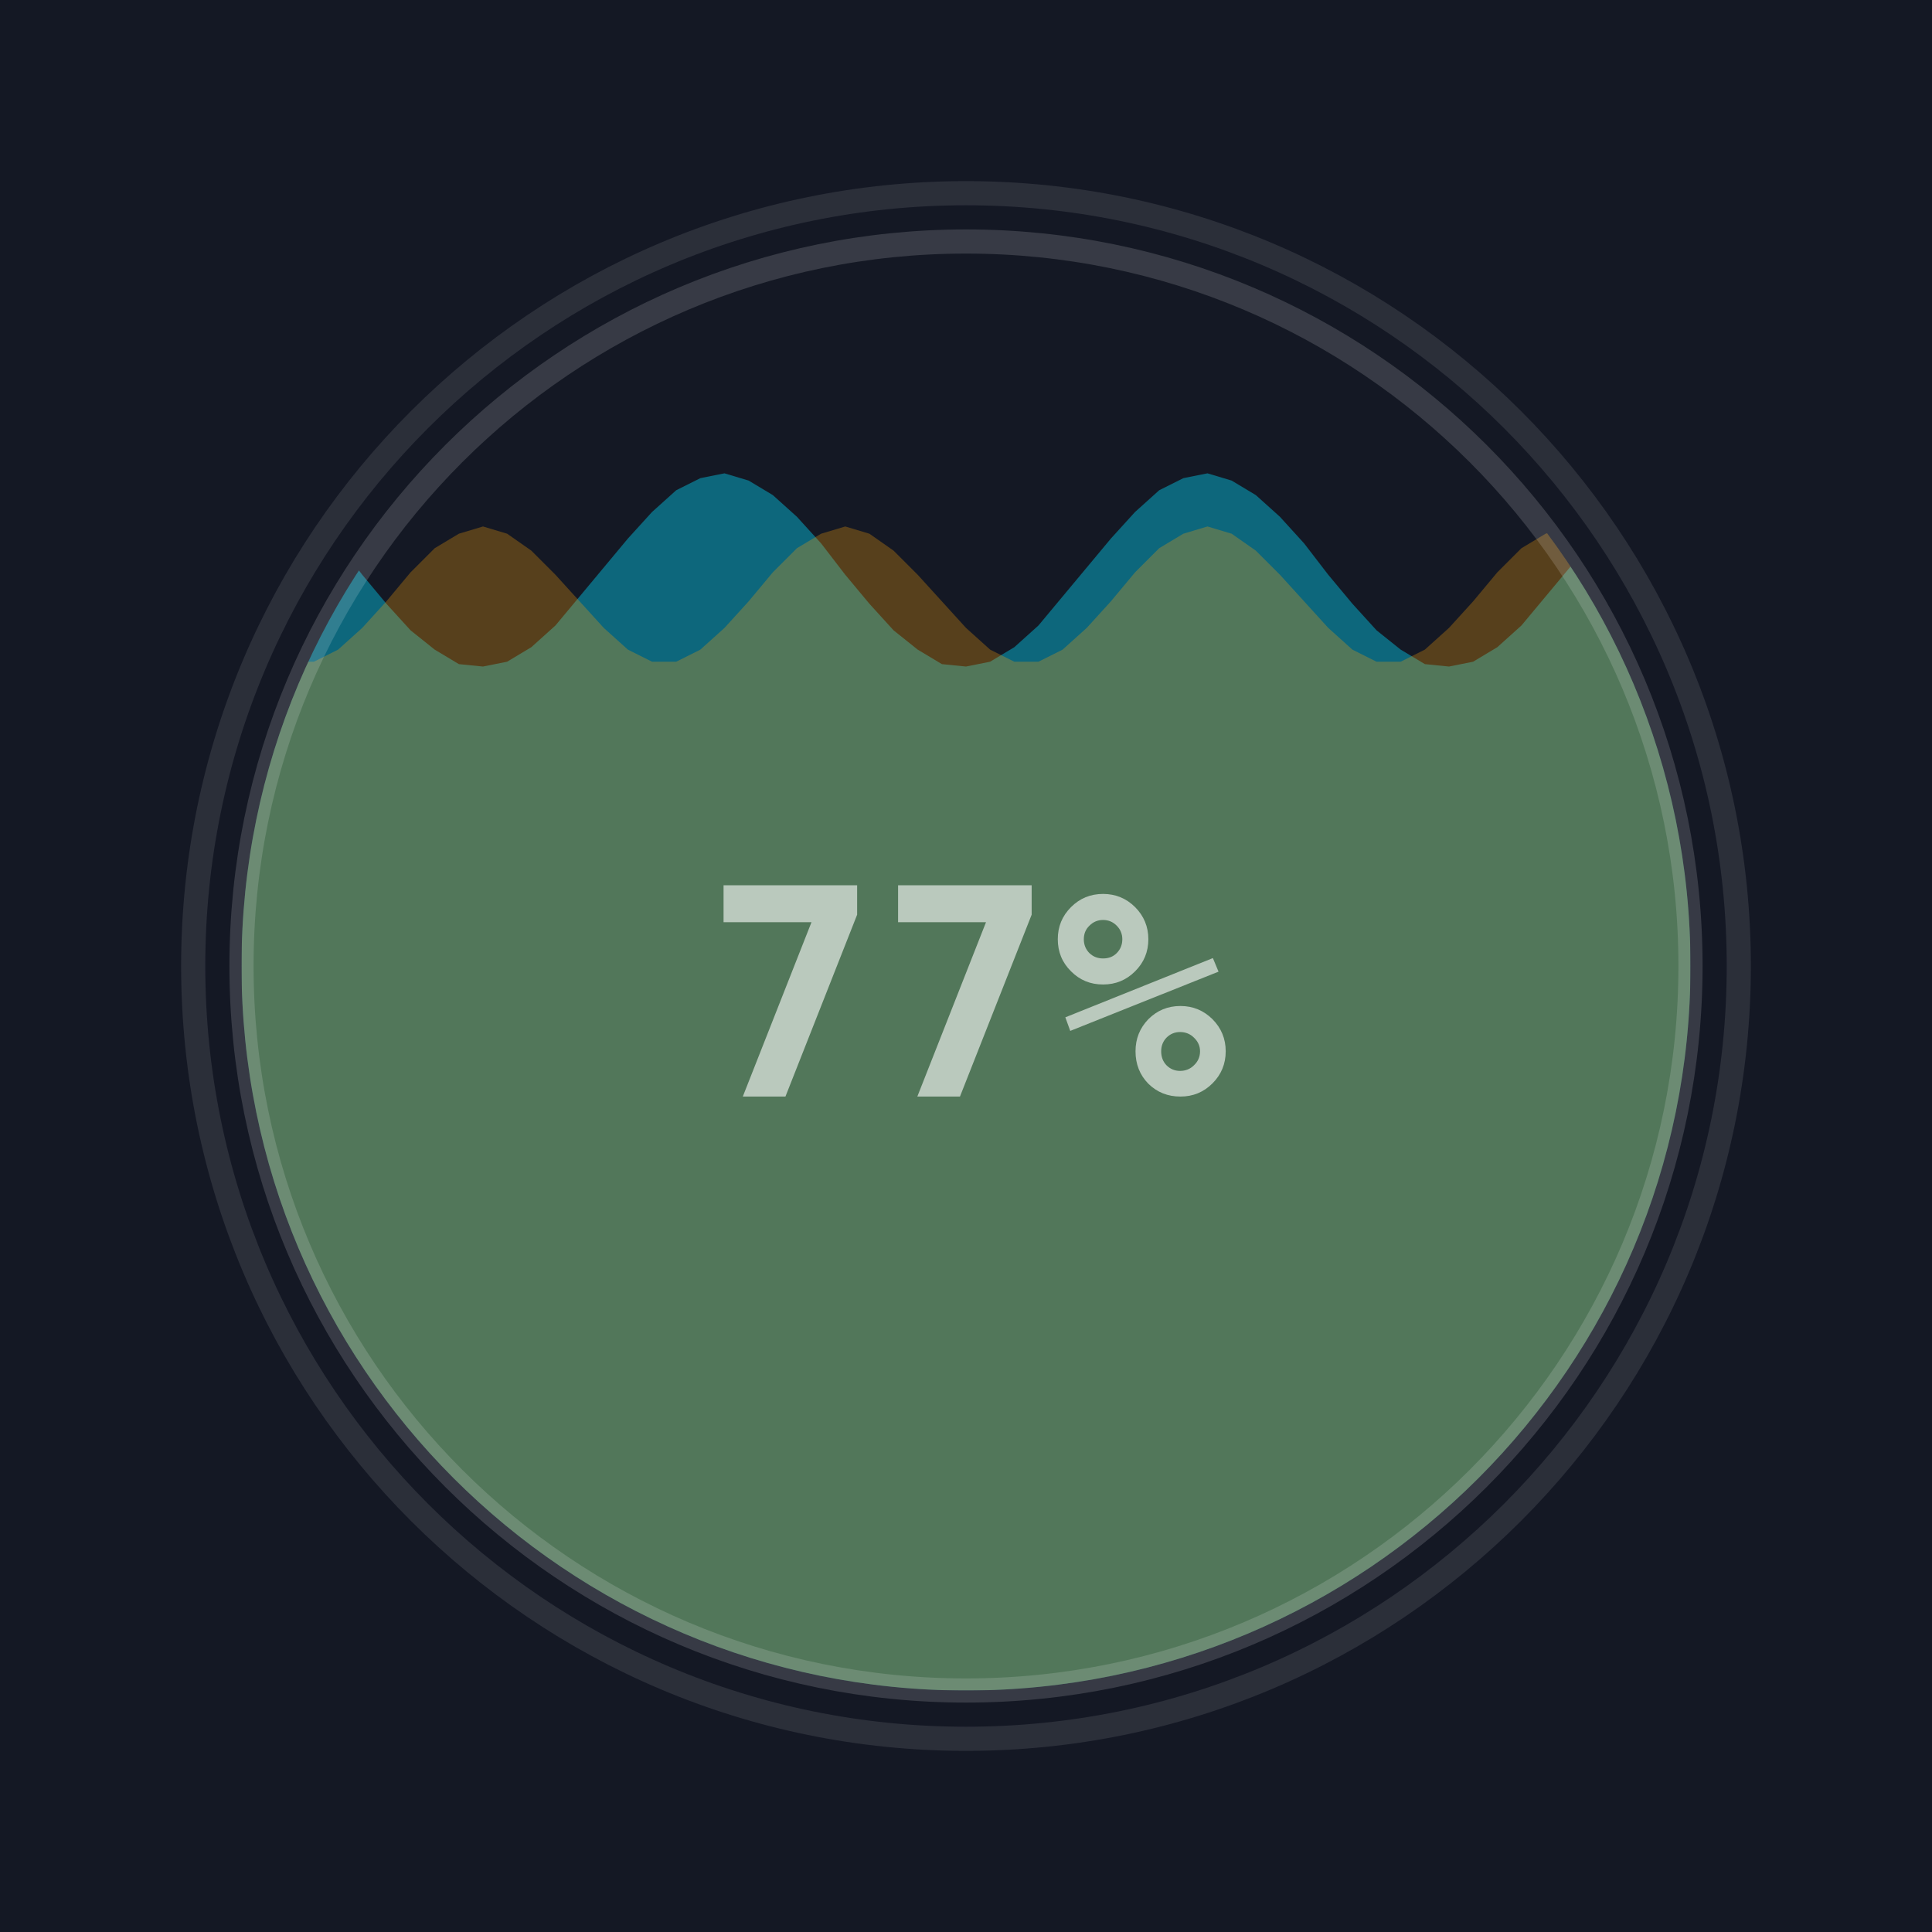
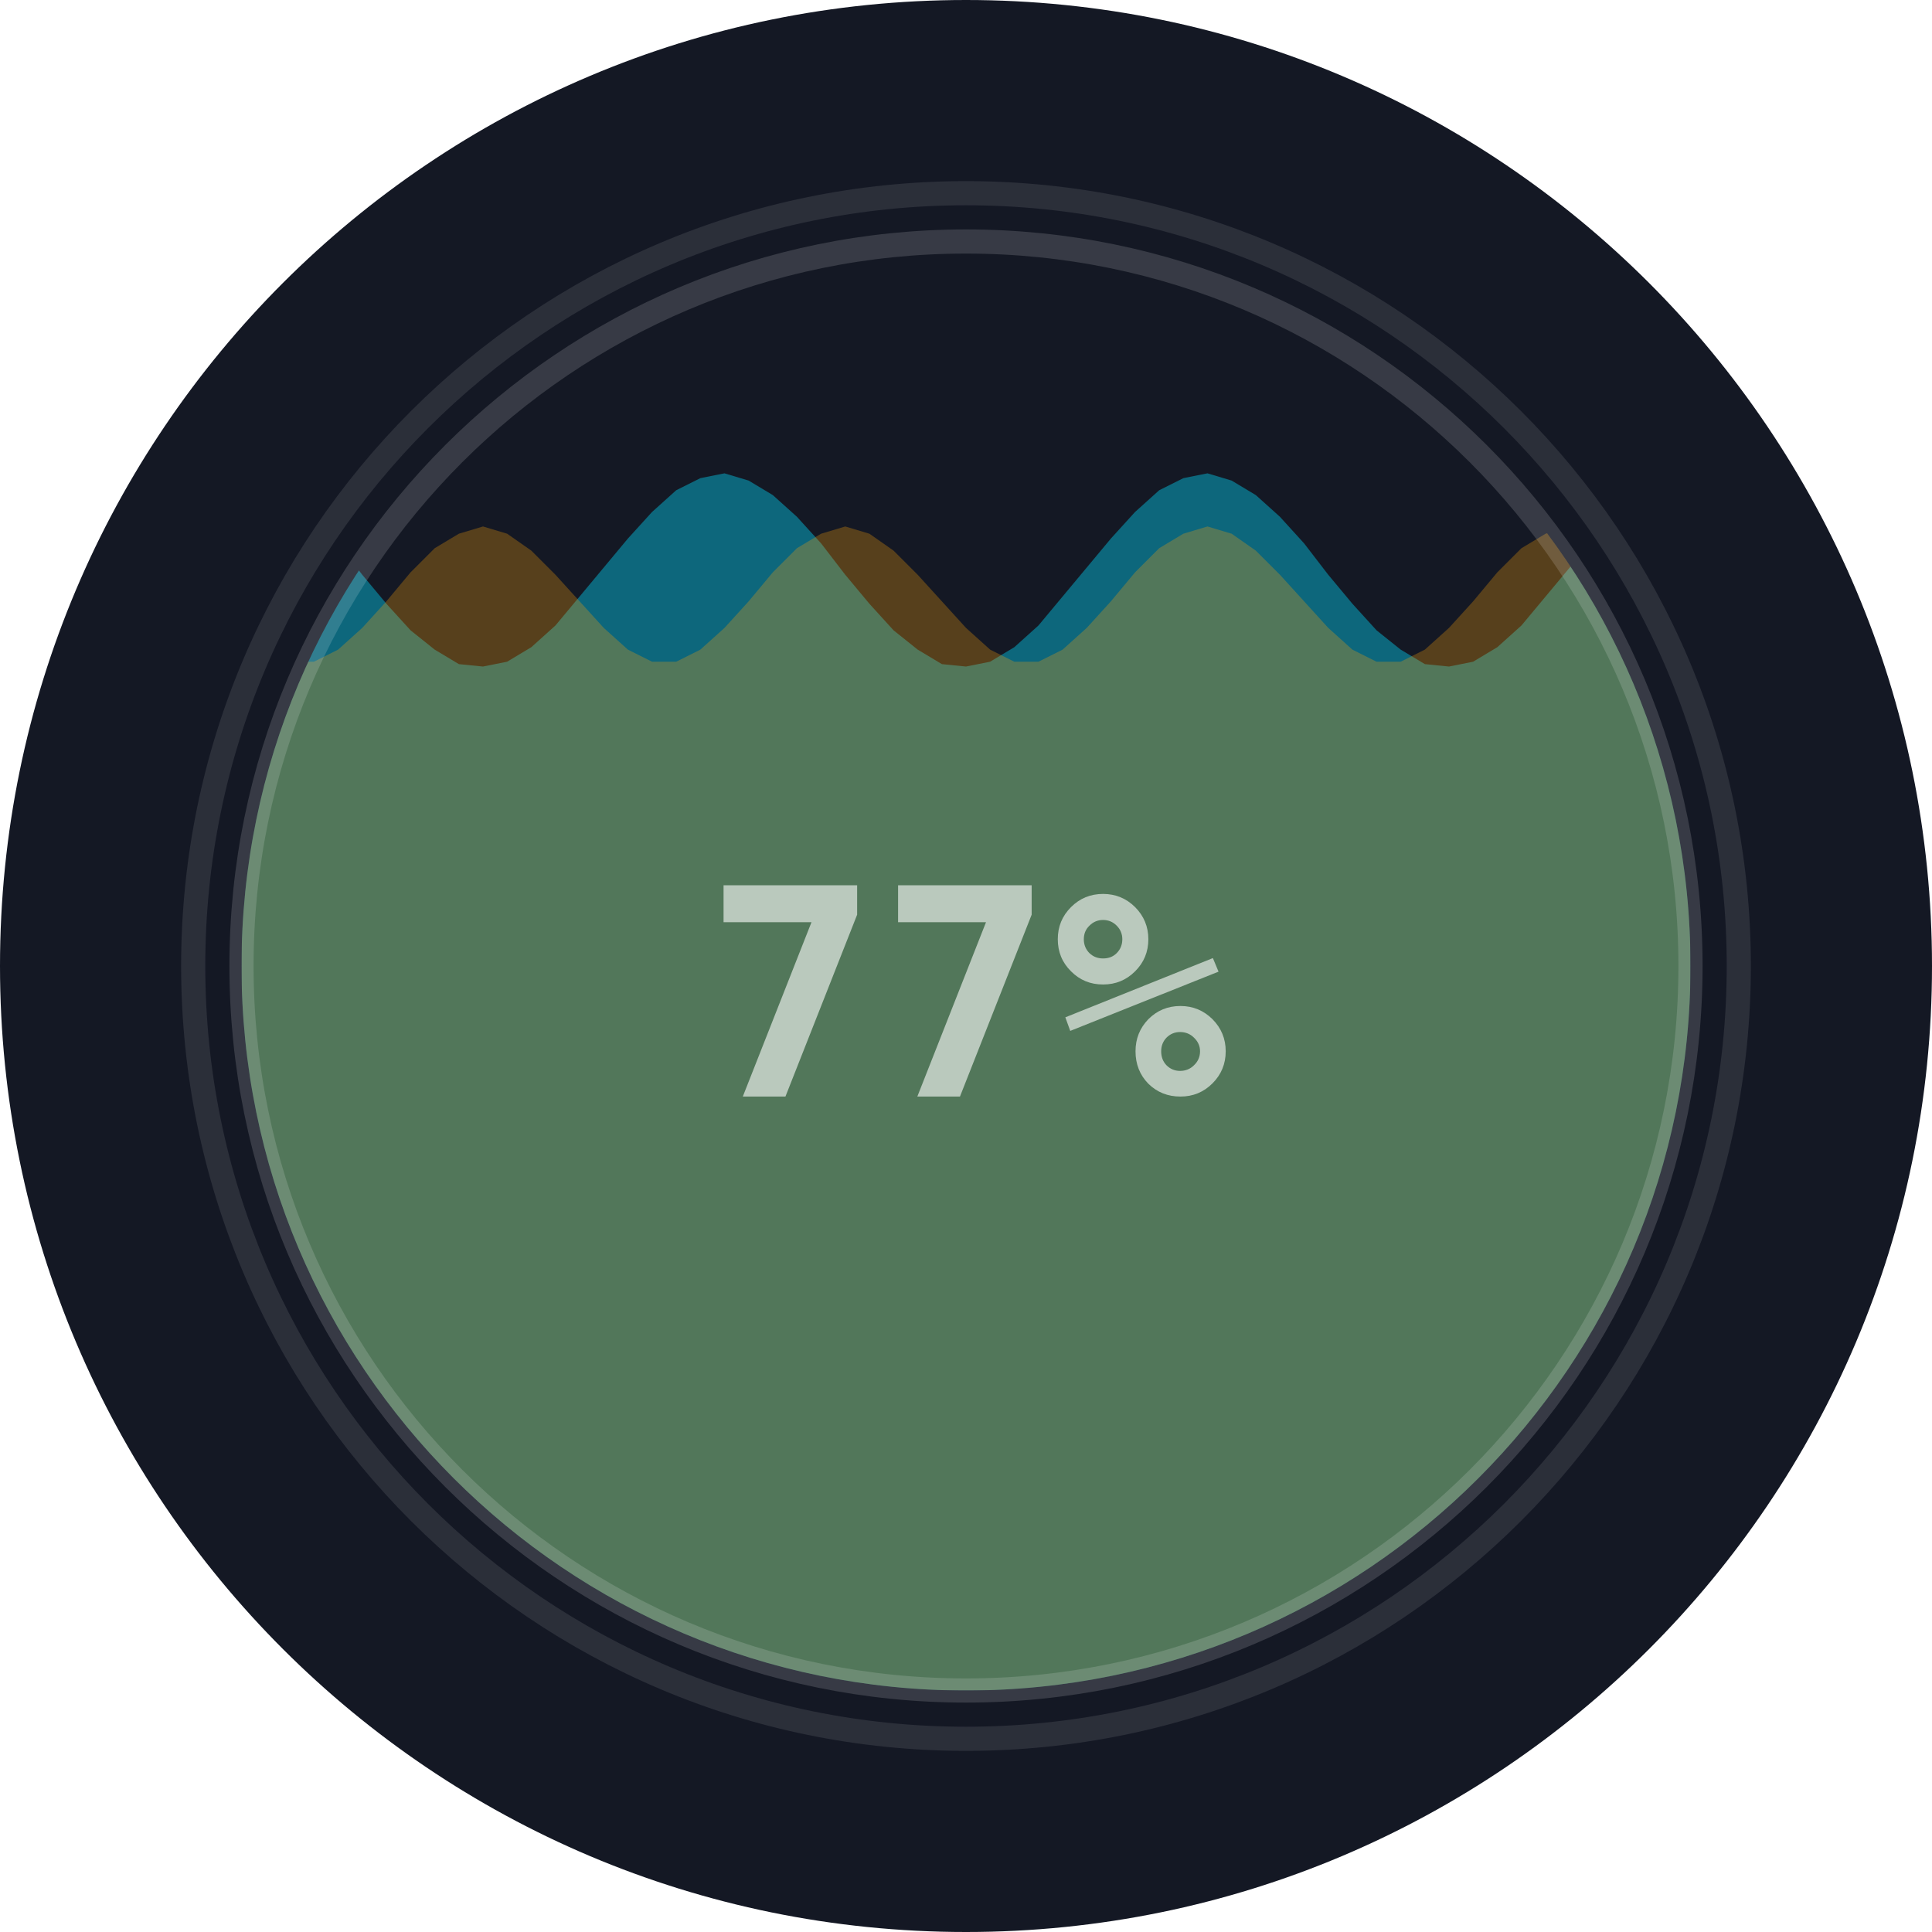
<svg xmlns="http://www.w3.org/2000/svg" viewBox="0 0 80 80" fill="none" width="40" height="40">
-   <rect width="80" height="80" fill="#141824" />
-   <circle cx="40" cy="40" r="32" fill="none" stroke="rgba(255,255,255,0.1)" stroke-width="1" />
  <defs>
-     <clipPath id="lc3386">
-       <circle cx="40" cy="40" r="30" />
+     <clipPath id="vc645088871">
+       <circle cx="40" cy="40" r="40" />
    </clipPath>
  </defs>
-   <g clip-path="url(#lc3386)">
-     <path d="M10,23.6 L10.0,19.6 L11.0,19.9 L12.0,20.5 L13.0,21.4 L14.0,22.5 L15.0,23.8 L16.0,25.0 L17.0,26.1 L18.0,26.9 L19.0,27.5 L20.0,27.6 L21.0,27.4 L22.0,26.8 L23.0,25.9 L24.0,24.7 L25.0,23.5 L26.0,22.3 L27.0,21.2 L28.0,20.3 L29.0,19.8 L30.0,19.6 L31.0,19.9 L32.0,20.5 L33.0,21.4 L34.0,22.5 L35.0,23.8 L36.0,25.0 L37.0,26.1 L38.0,26.9 L39.0,27.5 L40.0,27.6 L41.0,27.4 L42.0,26.8 L43.0,25.9 L44.0,24.7 L45.0,23.5 L46.0,22.3 L47.0,21.2 L48.0,20.3 L49.0,19.8 L50.0,19.6 L51.0,19.9 L52.0,20.5 L53.0,21.4 L54.0,22.5 L55.0,23.8 L56.0,25.0 L57.0,26.1 L58.0,26.9 L59.0,27.5 L60.0,27.6 L61.0,27.4 L62.0,26.8 L63.0,25.9 L64.0,24.7 L65.0,23.5 L66.0,22.3 L67.0,21.2 L68.0,20.3 L69.0,19.8 L70.0,19.6 L70.0,70 L10.0,70 Z" fill="#06b6d4" opacity="0.5" />
-     <path d="M10,24.6 L10.0,26.0 L11.0,26.9 L12.0,27.4 L13.0,27.4 L14.0,26.9 L15.0,26.0 L16.0,24.9 L17.0,23.7 L18.0,22.7 L19.0,22.1 L20.0,21.8 L21.0,22.1 L22.0,22.8 L23.0,23.8 L24.0,24.9 L25.0,26.0 L26.0,26.9 L27.0,27.4 L28.0,27.4 L29.0,26.9 L30.0,26.0 L31.0,24.9 L32.0,23.7 L33.0,22.7 L34.0,22.1 L35.0,21.8 L36.0,22.1 L37.0,22.8 L38.0,23.8 L39.0,24.9 L40.0,26.0 L41.0,26.9 L42.0,27.4 L43.0,27.4 L44.0,26.9 L45.0,26.0 L46.0,24.9 L47.0,23.7 L48.0,22.7 L49.0,22.1 L50.0,21.8 L51.0,22.1 L52.0,22.8 L53.0,23.8 L54.0,24.9 L55.0,26.0 L56.0,26.9 L57.0,27.4 L58.0,27.4 L59.0,26.9 L60.0,26.0 L61.0,24.9 L62.0,23.7 L63.0,22.7 L64.0,22.1 L65.0,21.8 L66.0,22.1 L67.0,22.8 L68.0,23.8 L69.0,24.9 L70.0,26.0 L70.0,70 L10.0,70 Z" fill="#f59e0b" opacity="0.3" />
+   <g clip-path="url(#vc645088871)">
+     <rect width="80" height="80" fill="#141824" />
+     <circle cx="40" cy="40" r="32" fill="none" stroke="rgba(255,255,255,0.1)" stroke-width="1" />
+     <defs>
+       <clipPath id="lc645088871">
+         <circle cx="40" cy="40" r="30" />
+       </clipPath>
+     </defs>
+     <g clip-path="url(#lc645088871)">
+       <path d="M10,23.6 L10.0,19.6 L11.0,19.9 L12.0,20.5 L13.0,21.4 L14.0,22.5 L15.0,23.8 L16.0,25.0 L17.0,26.1 L18.0,26.9 L19.0,27.5 L20.0,27.6 L21.0,27.4 L22.0,26.8 L23.0,25.9 L24.0,24.7 L25.0,23.5 L26.0,22.3 L27.0,21.2 L28.0,20.3 L29.0,19.8 L30.0,19.6 L31.0,19.9 L32.0,20.5 L33.0,21.4 L34.0,22.5 L35.0,23.8 L36.0,25.0 L37.0,26.1 L38.0,26.9 L39.0,27.5 L40.0,27.6 L41.0,27.4 L42.0,26.8 L43.0,25.9 L44.0,24.7 L45.0,23.5 L46.0,22.3 L47.0,21.2 L48.0,20.3 L49.0,19.8 L50.0,19.6 L51.0,19.9 L52.0,20.5 L53.0,21.4 L54.0,22.5 L55.0,23.8 L56.0,25.0 L57.0,26.1 L58.0,26.9 L59.0,27.5 L60.0,27.6 L61.0,27.4 L62.0,26.8 L63.0,25.9 L64.0,24.7 L65.0,23.5 L66.0,22.3 L67.0,21.2 L68.0,20.3 L69.0,19.8 L70.0,19.6 L70.0,70 L10.0,70 Z" fill="#06b6d4" opacity="0.5" />
+       <path d="M10,24.6 L10.0,26.0 L11.0,26.9 L12.0,27.4 L13.0,27.4 L14.0,26.9 L15.0,26.0 L16.0,24.9 L17.0,23.7 L18.0,22.7 L19.0,22.1 L20.0,21.8 L21.0,22.1 L22.0,22.8 L23.0,23.8 L24.0,24.9 L25.0,26.0 L26.0,26.9 L27.0,27.4 L28.0,27.4 L29.0,26.9 L30.0,26.0 L31.0,24.9 L32.0,23.7 L33.0,22.7 L34.0,22.1 L35.0,21.8 L36.0,22.1 L37.0,22.8 L38.0,23.8 L39.0,24.9 L40.0,26.0 L41.0,26.9 L42.0,27.4 L43.0,27.4 L44.0,26.9 L45.0,26.0 L46.0,24.9 L47.0,23.7 L48.0,22.7 L49.0,22.1 L50.0,21.8 L51.0,22.1 L52.0,22.8 L53.0,23.8 L54.0,24.9 L55.0,26.0 L56.0,26.9 L57.0,27.4 L58.0,27.4 L59.0,26.9 L60.0,26.0 L61.0,24.9 L62.0,23.7 L63.0,22.7 L64.0,22.1 L65.0,21.8 L66.0,22.1 L67.0,22.8 L68.0,23.8 L69.0,24.9 L70.0,26.0 L70.0,70 L10.0,70 Z" fill="#f59e0b" opacity="0.3" />
+     </g>
+     <circle cx="40" cy="40" r="30" fill="none" stroke="rgba(255,255,255,0.15)" stroke-width="1" />
+     <text x="40" y="42" text-anchor="middle" dominant-baseline="middle" fill="rgba(255,255,255,0.6)" font-size="12" font-weight="700" font-family="ui-monospace,monospace">77%</text>
  </g>
-   <circle cx="40" cy="40" r="30" fill="none" stroke="rgba(255,255,255,0.15)" stroke-width="1" />
-   <text x="40" y="42" text-anchor="middle" dominant-baseline="middle" fill="rgba(255,255,255,0.6)" font-size="12" font-weight="700" font-family="ui-monospace,monospace">77%</text>
</svg>
